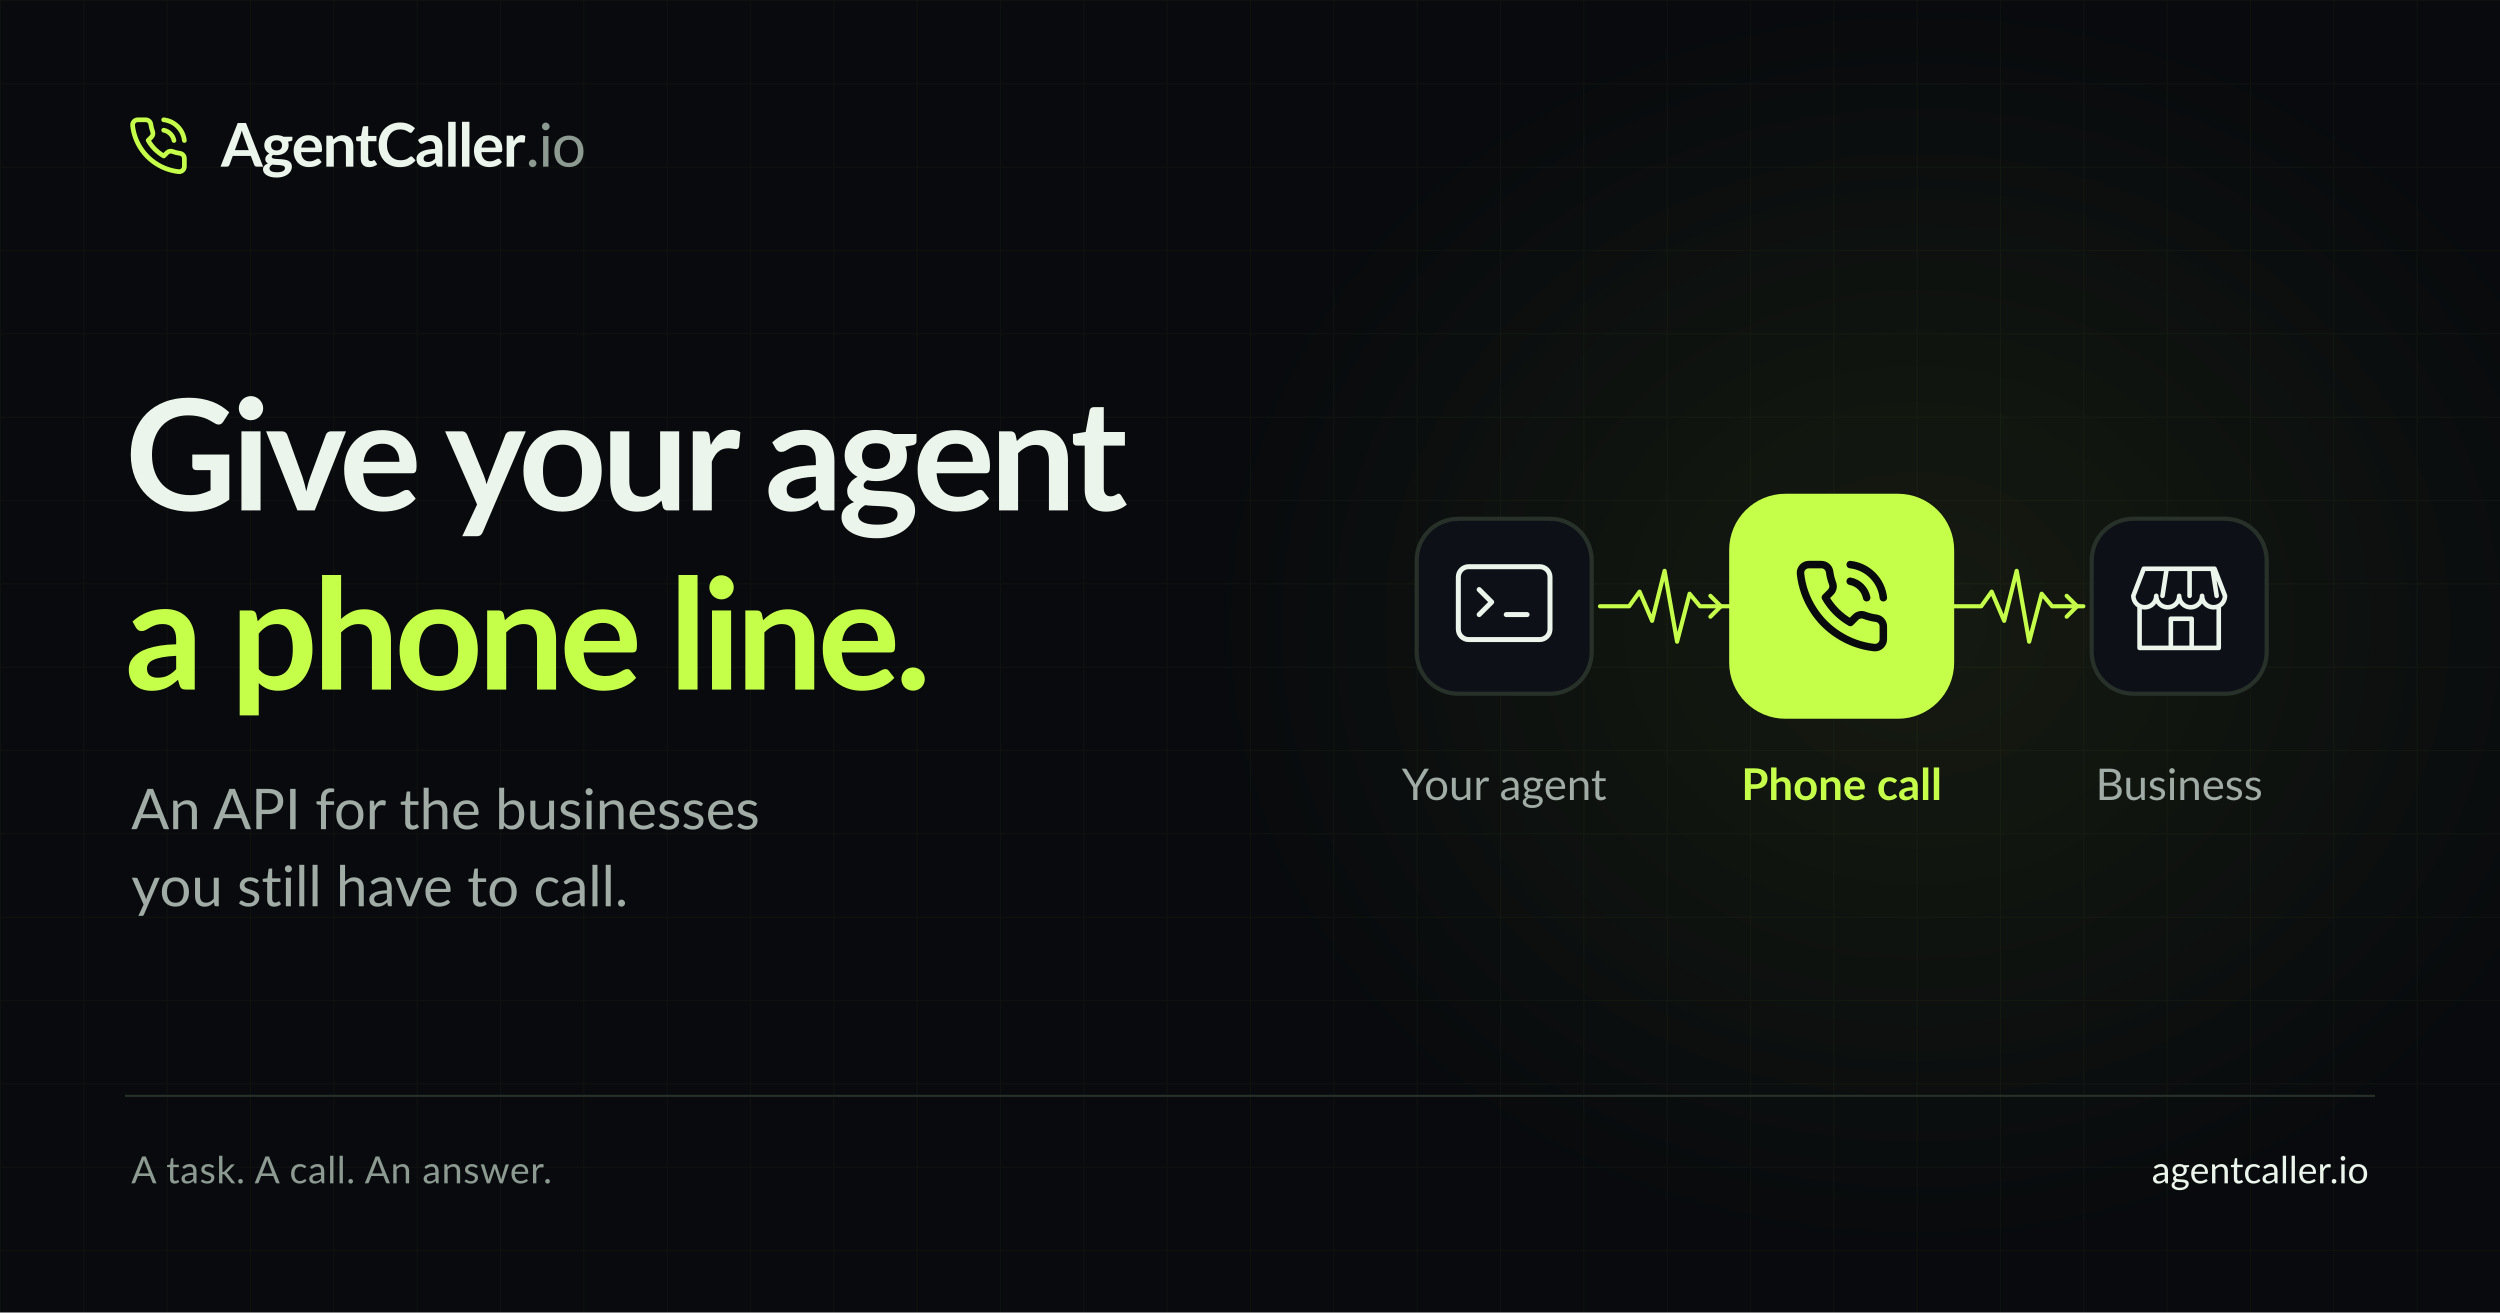
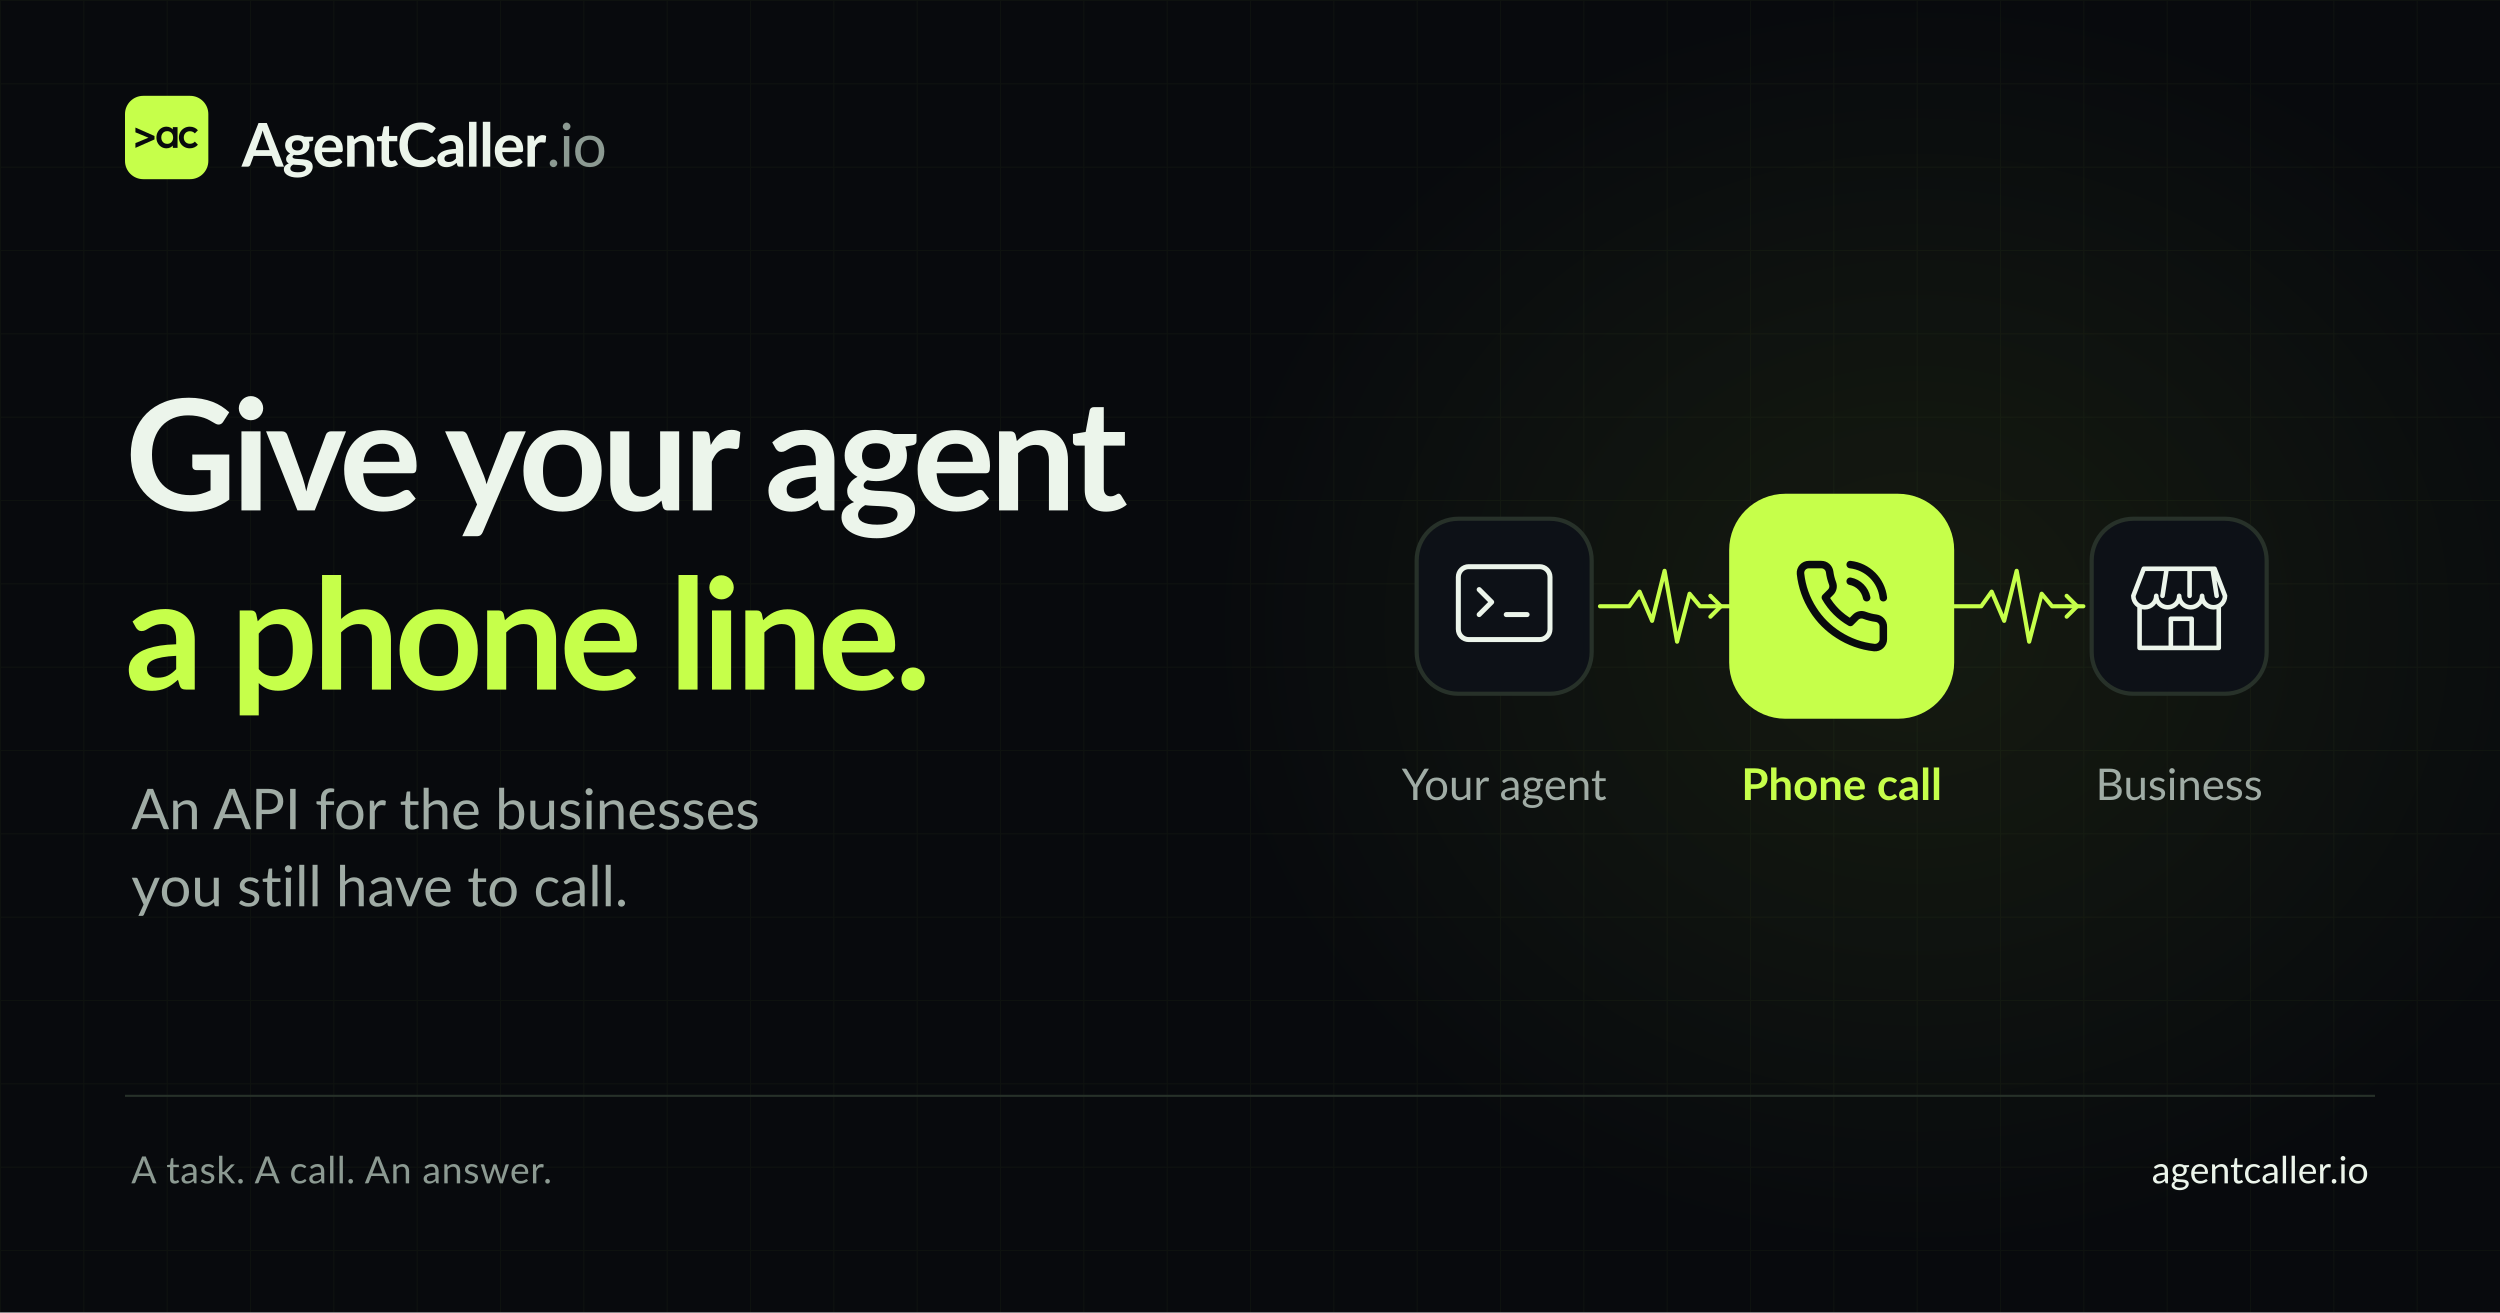
<svg xmlns="http://www.w3.org/2000/svg" width="1200" height="630" viewBox="0 0 1200 630">
  <defs>
+     <symbol id="brand-mark" viewBox="0 0 64 64">
+       <rect width="64" height="64" rx="14" fill="#c6ff4a" />
+       <g fill="#080a0d" transform="translate(6.227168 39.98232) scale(0.033277)">
+         <path d="M53.275 -359.4V-469.375L493.462 -274.625V-195.375L53.275 -0.625V-110.6L402.375 -254.85V-215.15Z" />
+         <path d="M769.05 10.0Q704.012 10.0 651.5 -22.981Q598.987 -55.962 568.481 -112.431Q537.975 -168.9 537.975 -238.875Q537.975 -309.837 568.481 -366.312Q598.987 -422.788 651.494 -456.269Q704.0 -489.75 769.025 -489.75Q824.0 -489.75 866.5 -466.3Q909.0 -442.85 934.044 -401.913Q959.087 -360.975 959.225 -309.0V-170.762Q959.075 -118.787 934.525 -77.844Q909.975 -36.9 866.994 -13.45Q824.012 10.0 769.05 10.0ZM786.875 -93.062Q848.188 -93.062 885.856 -134.269Q923.525 -175.475 923.525 -239.863Q923.525 -283.125 906.444 -316.306Q889.362 -349.488 858.706 -368.087Q828.05 -386.688 786.85 -386.688Q746.6 -386.688 715.9 -368.075Q685.2 -349.462 667.581 -316.281Q649.962 -283.1 649.962 -239.875Q649.962 -196.65 667.581 -163.469Q685.2 -130.287 715.912 -111.675Q746.625 -93.062 786.875 -93.062ZM916.6 0.0V-128.925L935.475 -245.887L916.6 -361.825V-479.75H1025.612V0.0Z" />
+         <path d="M1308.912 10.0Q1237.962 10.0 1180.512 -22.988Q1123.062 -55.975 1090.081 -112.95Q1057.1 -169.925 1057.1 -239.9Q1057.1 -310.85 1090.081 -367.319Q1123.062 -423.788 1180.512 -456.769Q1237.962 -489.75 1308.912 -489.75Q1364.837 -489.75 1413.275 -468.288Q1461.712 -446.825 1495.675 -406.913L1424.312 -334.562Q1403.237 -359.613 1373.631 -372.163Q1344.025 -384.712 1308.912 -384.712Q1267.7 -384.712 1236.012 -366.1Q1204.325 -347.488 1186.706 -315.3Q1169.087 -283.113 1169.087 -239.9Q1169.087 -197.662 1186.706 -164.969Q1204.325 -132.275 1236.012 -113.656Q1267.7 -95.038 1308.912 -95.038Q1344.037 -95.038 1373.65 -107.588Q1403.262 -120.138 1424.35 -145.2L1495.712 -72.85Q1461.737 -32.925 1413.287 -11.462Q1364.837 10.0 1308.912 10.0Z" />
+       </g>
+     </symbol>
    <radialGradient id="glow">
      <stop stop-color="#c6ff4a" stop-opacity="0.07" />
      <stop offset="1" stop-color="#c6ff4a" stop-opacity="0" />
    </radialGradient>
    <pattern id="grid" width="40" height="40" patternUnits="userSpaceOnUse">
      <path d="M40 0H0V40" fill="none" stroke="#c6ff4a" stroke-opacity="0.035" />
    </pattern>
    <g id="phone" fill="none" stroke="currentColor" stroke-width="1.8" stroke-linecap="round" stroke-linejoin="round">
      <path d="M22 16.92v3a2 2 0 0 1-2.18 2 19.79 19.79 0 0 1-8.63-3.07 19.5 19.5 0 0 1-6-6 19.79 19.79 0 0 1-3.07-8.67A2 2 0 0 1 4.11 2h3a2 2 0 0 1 2 1.72c.12.96.36 1.9.7 2.79a2 2 0 0 1-.45 2.11L8.09 9.89a16 16 0 0 0 6 6l1.27-1.27a2 2 0 0 1 2.11-.45c.89.34 1.83.58 2.79.7A2 2 0 0 1 22 16.92Z" />
      <path d="M14.05 2a9 9 0 0 1 7.95 7.95M14.05 6a5 5 0 0 1 3.95 3.95" />
    </g>
  </defs>
  <rect width="1200" height="630" fill="#080a0d" />
  <rect width="1200" height="630" fill="url(#grid)" />
  <ellipse cx="920" cy="300" rx="340" ry="300" fill="url(#glow)" />
-   <use href="#phone" transform="translate(61 55) scale(1.25)" color="#c6ff4a" />
-   <text x="106" y="80" fill="#ecf5eb" font-family="Lato, sans-serif" font-size="29" font-weight="700" letter-spacing="-0.6">AgentCaller<tspan fill="#8c9a92" font-weight="400">.io</tspan>
+   <use href="#brand-mark" x="60" y="46" width="40" height="40" />
+   <text x="116" y="80" fill="#ecf5eb" font-family="Lato, sans-serif" font-size="29" font-weight="700" letter-spacing="-0.6">AgentCaller<tspan fill="#8c9a92" font-weight="400">.io</tspan>
  </text>
  <g font-family="Lato, sans-serif" font-size="74" font-weight="700" letter-spacing="-2.5">
    <text x="60" y="245" fill="#ecf5eb">Give your agent</text>
    <text x="60" y="331" fill="#c6ff4a">a phone line.</text>
  </g>
  <g fill="#a0aca5" font-family="Lato, sans-serif" font-size="27">
    <text x="63" y="398">An API for the businesses</text>
    <text x="63" y="435">you still have to call.</text>
  </g>
  <g fill="none" stroke="#c6ff4a" stroke-width="2" stroke-linecap="round" stroke-linejoin="round">
    <path d="M768 291h14l5-7 6 14 6-24 6 34 6-23 5 6h14" />
    <path d="M938 291h13l5-7 6 14 6-24 6 34 6-23 5 6h15" />
    <path d="m821 286 5 5-5 5m171-10 5 5-5 5" />
  </g>
  <rect x="680" y="249" width="84" height="84" rx="20" fill="#0d1117" stroke="#273129" stroke-width="2" />
  <g fill="none" stroke="#ecf5eb" stroke-width="2.4" stroke-linecap="round" stroke-linejoin="round">
    <rect x="700" y="272" width="44" height="35" rx="5" />
    <path d="m710 283 6 6-6 6m13 0h10" />
  </g>
  <rect x="830" y="237" width="108" height="108" rx="27" fill="#c6ff4a" />
  <use href="#phone" transform="translate(860 267) scale(2)" color="#080a0d" />
  <rect x="1004" y="249" width="84" height="84" rx="20" fill="#0d1117" stroke="#273129" stroke-width="2" />
  <g fill="none" stroke="#ecf5eb" stroke-width="2.2" stroke-linecap="round" stroke-linejoin="round">
    <path d="m1024 286 5-13h34l5 13m-44 0a5.5 5.5 0 0 0 11 0 5.5 5.5 0 0 0 11 0 5.5 5.5 0 0 0 11 0 5.5 5.5 0 0 0 11 0m-41 5v20h38v-20m-23 20v-14h10v14m-1-38v13m-11-13-2 13m24-13 2 13" />
  </g>
  <g font-family="Lato, sans-serif" font-size="21" text-anchor="middle">
    <text x="722" y="384" fill="#a0aca5">Your agent</text>
    <text x="884" y="384" fill="#c6ff4a" font-weight="700">Phone call</text>
    <text x="1046" y="384" fill="#a0aca5">Business</text>
  </g>
  <path d="M60 526h1080" stroke="#273129" />
  <text x="63" y="568" fill="#8c9a92" font-family="Lato, sans-serif" font-size="18" letter-spacing="0.3">
    A task. A call. An answer.
  </text>
  <text x="1137" y="568" fill="#ecf5eb" font-family="Lato, sans-serif" font-size="18" text-anchor="end">
    agentcaller.io
  </text>
</svg>
